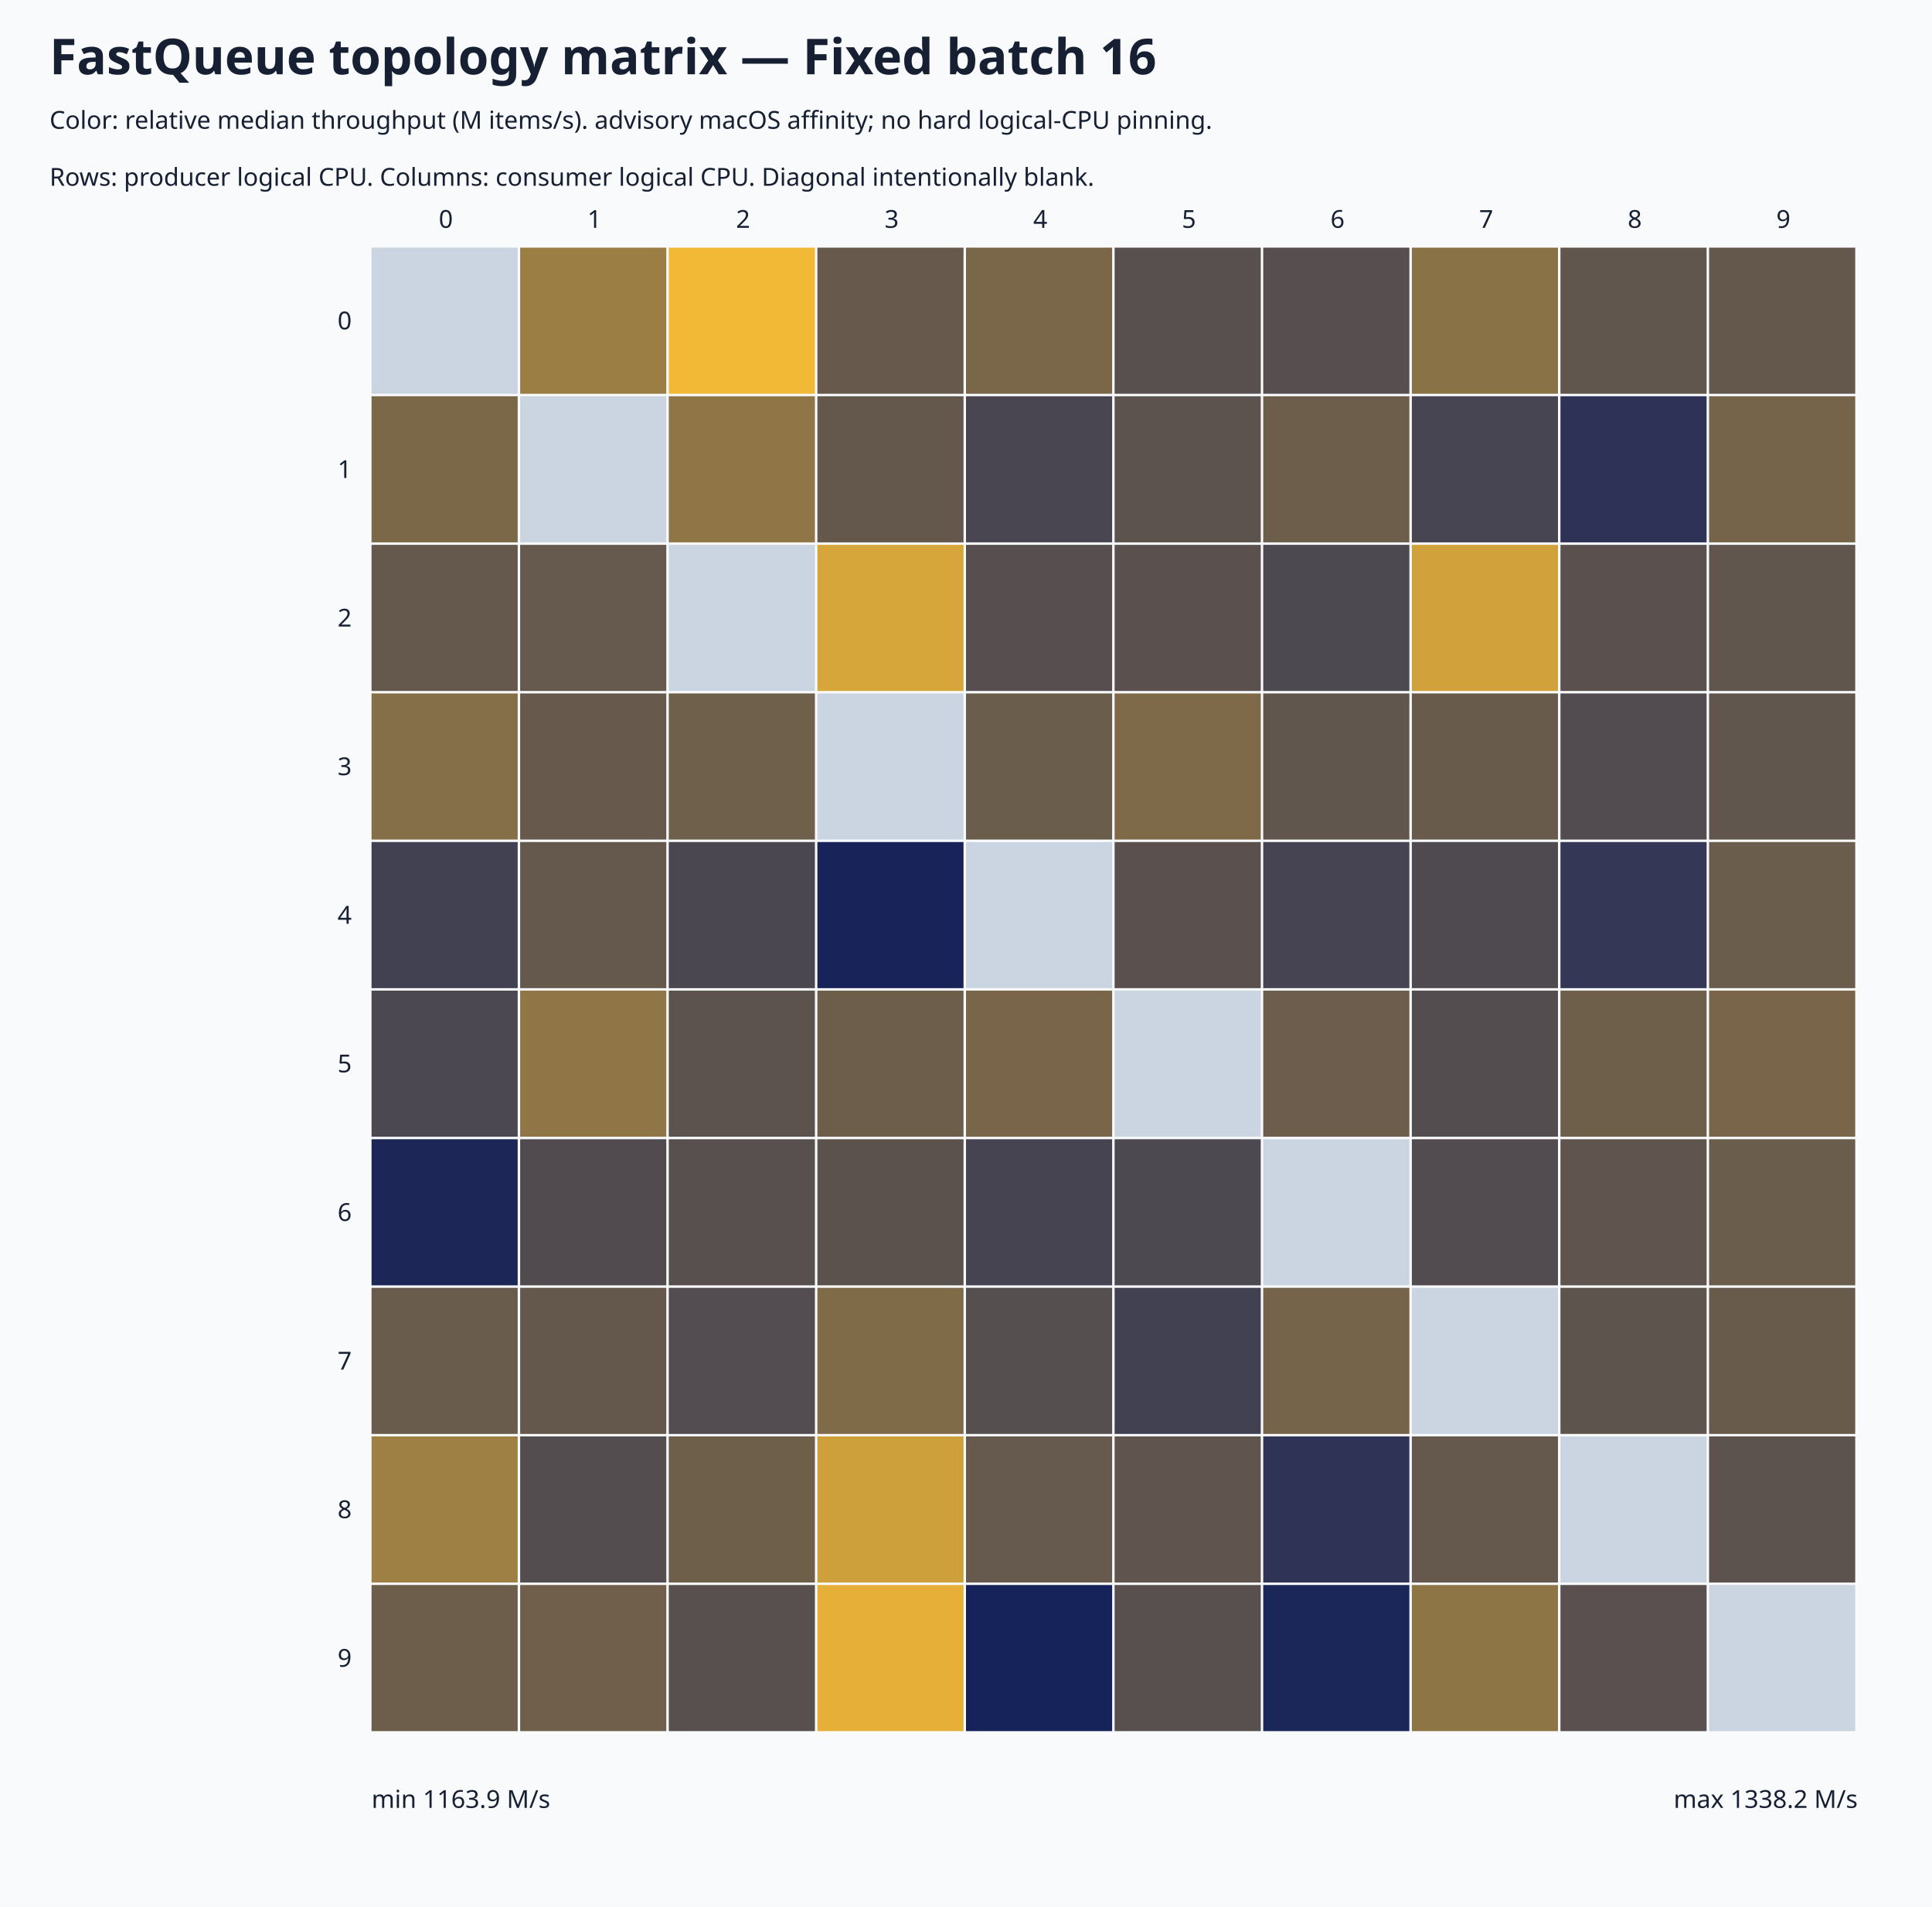
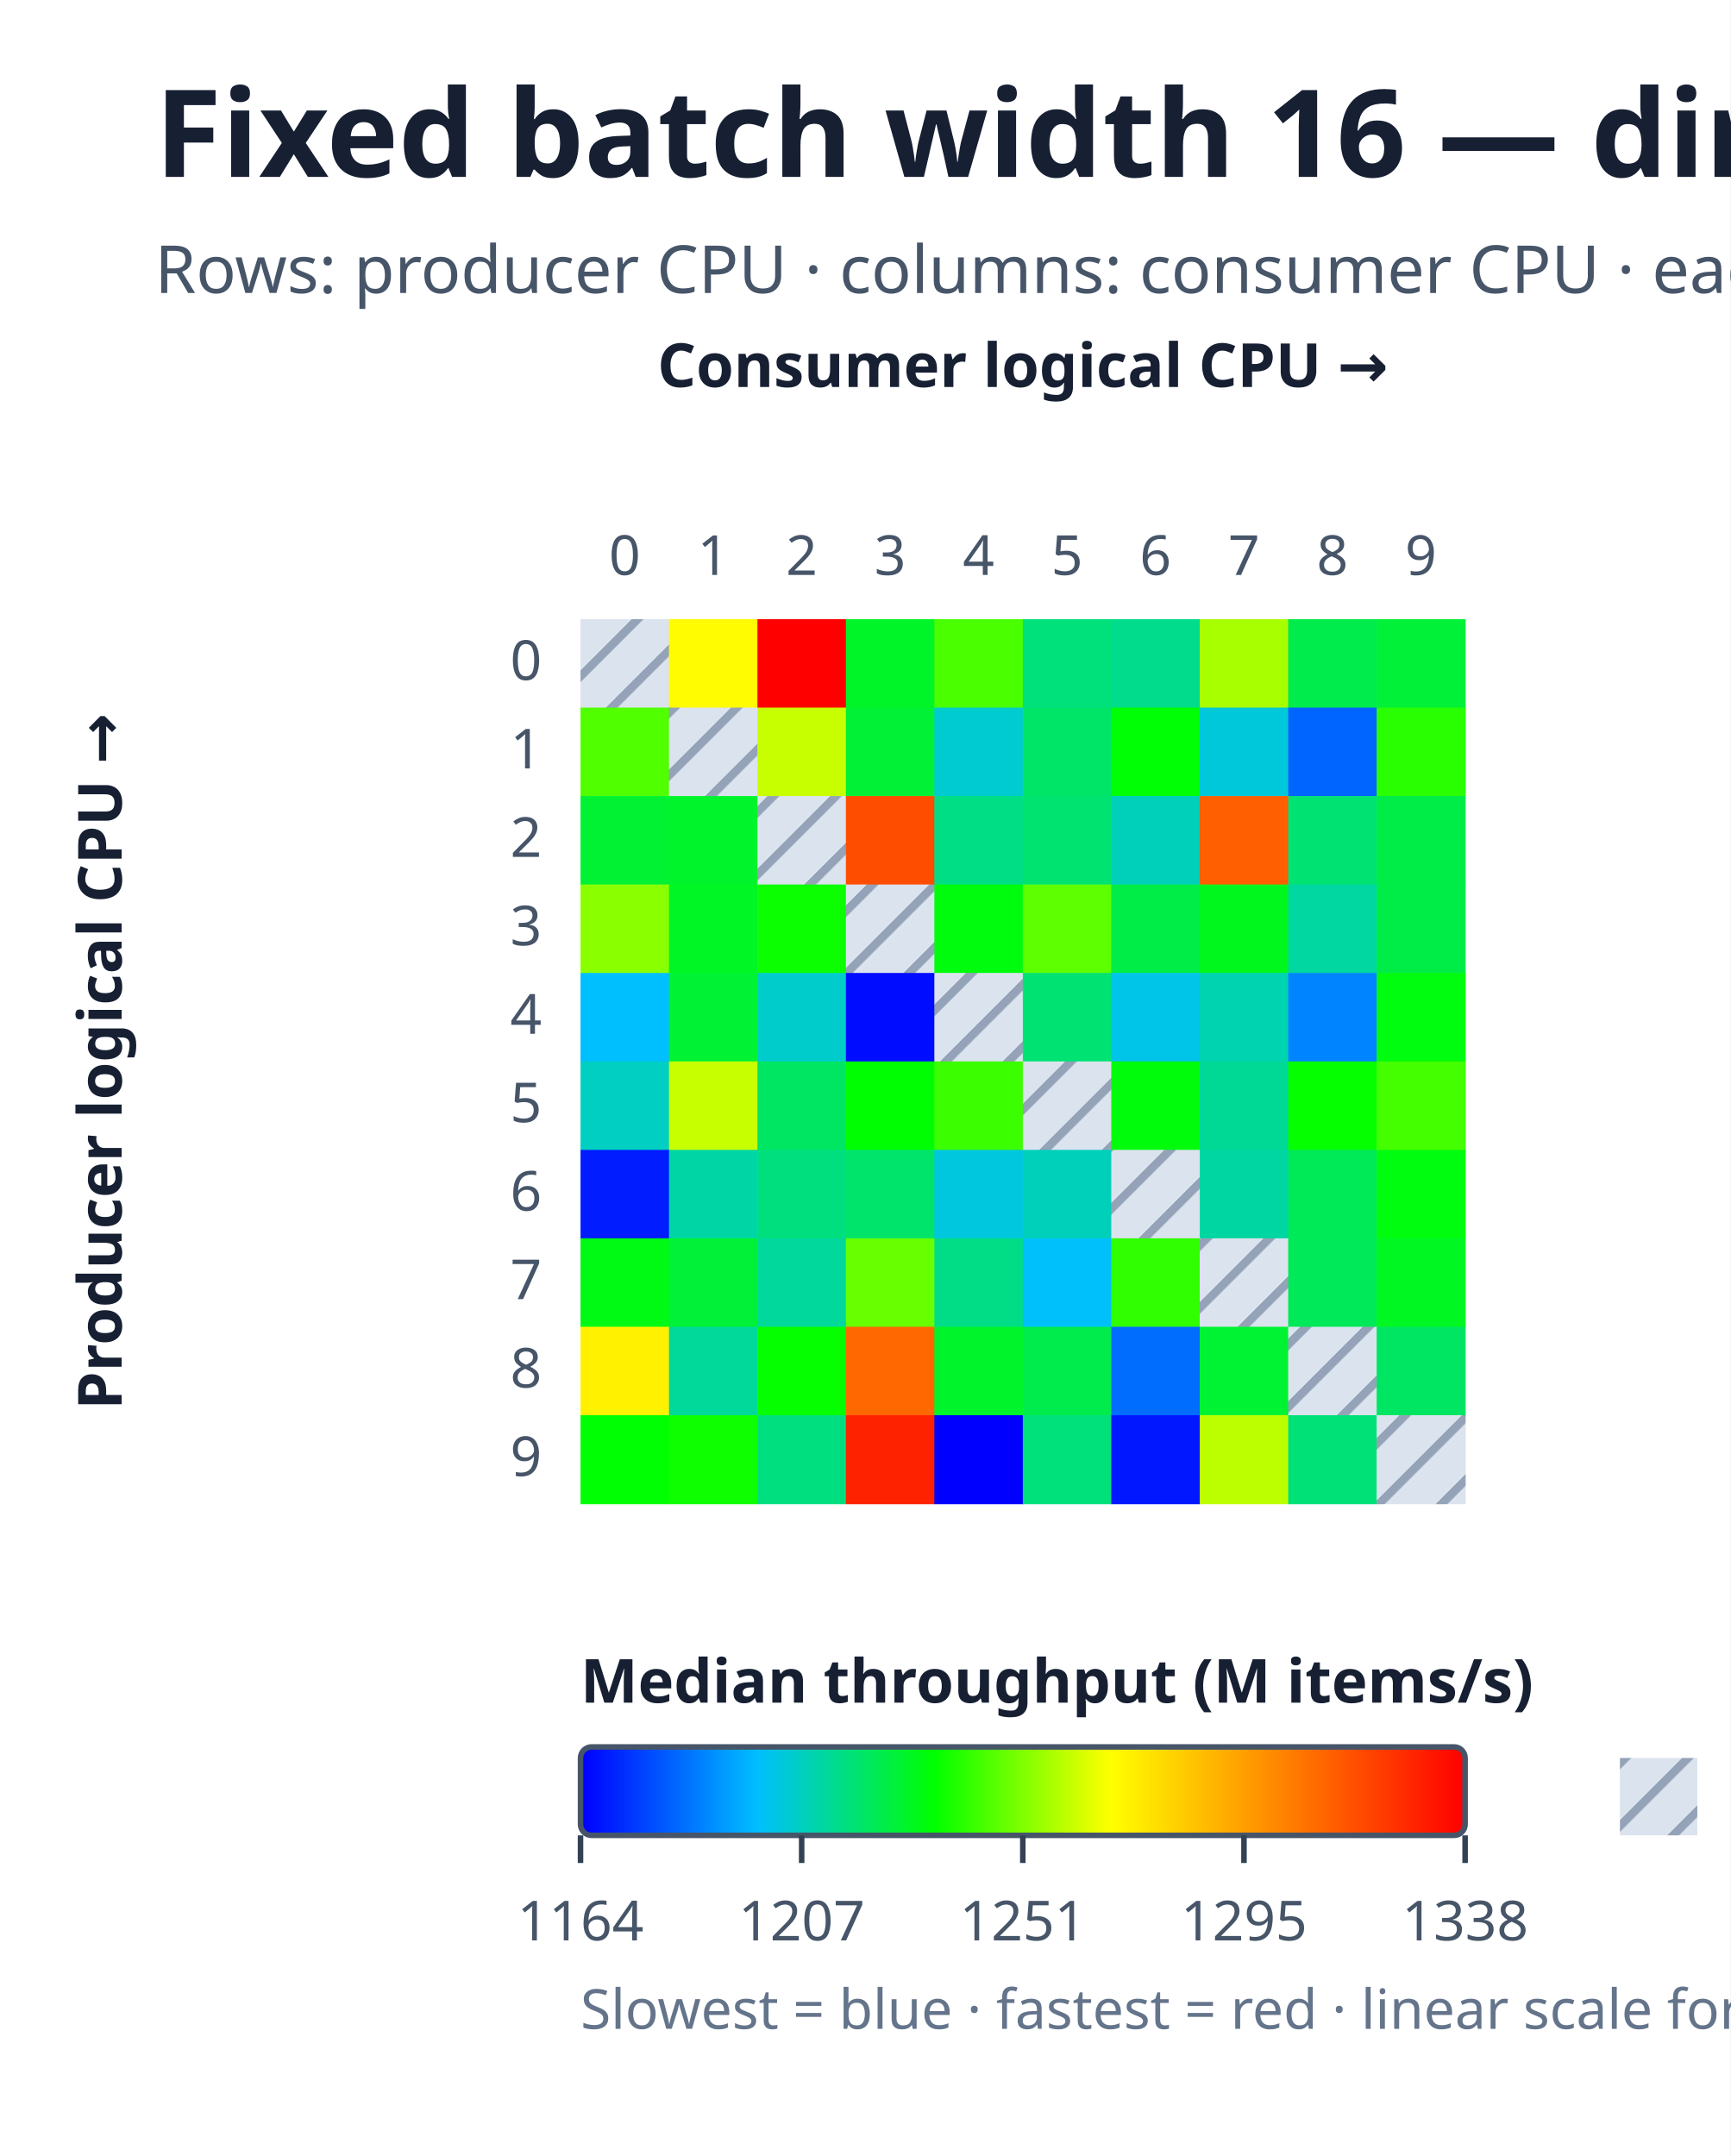
- <svg xmlns="http://www.w3.org/2000/svg" width="780" height="770" viewBox="0 0 780 770">
-   <style>text{font:12px sans-serif;fill:#172033}.small{font-size:10px}.title{font-size:20px;font-weight:bold}</style>
-   <rect width="100%" height="100%" fill="#f8fafc" />
-   <text x="20" y="30" class="title">FastQueue topology matrix — Fixed batch 16</text>
-   <text x="20" y="52" class="small">Color: relative median throughput (M items/s). advisory macOS affinity; no hard logical-CPU pinning.</text>
-   <text x="20" y="75" class="small">Rows: producer logical CPU. Columns: consumer logical CPU. Diagonal intentionally blank.</text>
-   <text x="180.0" y="92" text-anchor="middle" class="small">0</text>
-   <text x="142" y="133.0" text-anchor="end" class="small">0</text>
-   <text x="240.0" y="92" text-anchor="middle" class="small">1</text>
-   <text x="142" y="193.0" text-anchor="end" class="small">1</text>
-   <text x="300.0" y="92" text-anchor="middle" class="small">2</text>
-   <text x="142" y="253.0" text-anchor="end" class="small">2</text>
-   <text x="360.0" y="92" text-anchor="middle" class="small">3</text>
-   <text x="142" y="313.0" text-anchor="end" class="small">3</text>
-   <text x="420.0" y="92" text-anchor="middle" class="small">4</text>
-   <text x="142" y="373.0" text-anchor="end" class="small">4</text>
-   <text x="480.0" y="92" text-anchor="middle" class="small">5</text>
-   <text x="142" y="433.0" text-anchor="end" class="small">5</text>
-   <text x="540.0" y="92" text-anchor="middle" class="small">6</text>
-   <text x="142" y="493.0" text-anchor="end" class="small">6</text>
-   <text x="600.0" y="92" text-anchor="middle" class="small">7</text>
-   <text x="142" y="553.0" text-anchor="end" class="small">7</text>
-   <text x="660.0" y="92" text-anchor="middle" class="small">8</text>
-   <text x="142" y="613.0" text-anchor="end" class="small">8</text>
-   <text x="720.0" y="92" text-anchor="middle" class="small">9</text>
-   <text x="142" y="673.0" text-anchor="end" class="small">9</text>
-   <rect x="150" y="100" width="59" height="59" fill="#cbd5e1" />
-   <rect x="210" y="100" width="59" height="59" fill="rgb(155,126,68)" />
-   <rect x="270" y="100" width="59" height="59" fill="rgb(242,185,55)" />
-   <rect x="330" y="100" width="59" height="59" fill="rgb(103,90,77)" />
-   <rect x="390" y="100" width="59" height="59" fill="rgb(122,103,73)" />
-   <rect x="450" y="100" width="59" height="59" fill="rgb(88,80,79)" />
-   <rect x="510" y="100" width="59" height="59" fill="rgb(86,78,79)" />
-   <rect x="570" y="100" width="59" height="59" fill="rgb(138,114,71)" />
-   <rect x="630" y="100" width="59" height="59" fill="rgb(96,86,78)" />
-   <rect x="690" y="100" width="59" height="59" fill="rgb(100,88,77)" />
-   <rect x="150" y="160" width="59" height="59" fill="rgb(123,104,73)" />
-   <rect x="210" y="160" width="59" height="59" fill="#cbd5e1" />
-   <rect x="270" y="160" width="59" height="59" fill="rgb(144,118,70)" />
-   <rect x="330" y="160" width="59" height="59" fill="rgb(100,88,77)" />
-   <rect x="390" y="160" width="59" height="59" fill="rgb(74,70,81)" />
-   <rect x="450" y="160" width="59" height="59" fill="rgb(92,82,78)" />
-   <rect x="510" y="160" width="59" height="59" fill="rgb(109,94,76)" />
-   <rect x="570" y="160" width="59" height="59" fill="rgb(72,69,82)" />
-   <rect x="630" y="160" width="59" height="59" fill="rgb(45,50,86)" />
-   <rect x="690" y="160" width="59" height="59" fill="rgb(117,99,74)" />
-   <rect x="150" y="220" width="59" height="59" fill="rgb(101,88,77)" />
-   <rect x="210" y="220" width="59" height="59" fill="rgb(102,89,77)" />
-   <rect x="270" y="220" width="59" height="59" fill="#cbd5e1" />
-   <rect x="330" y="220" width="59" height="59" fill="rgb(215,166,59)" />
-   <rect x="390" y="220" width="59" height="59" fill="rgb(87,79,79)" />
-   <rect x="450" y="220" width="59" height="59" fill="rgb(90,81,79)" />
-   <rect x="510" y="220" width="59" height="59" fill="rgb(77,73,81)" />
-   <rect x="570" y="220" width="59" height="59" fill="rgb(209,162,60)" />
-   <rect x="630" y="220" width="59" height="59" fill="rgb(90,81,79)" />
-   <rect x="690" y="220" width="59" height="59" fill="rgb(97,86,77)" />
-   <rect x="150" y="280" width="59" height="59" fill="rgb(133,111,72)" />
-   <rect x="210" y="280" width="59" height="59" fill="rgb(103,90,77)" />
-   <rect x="270" y="280" width="59" height="59" fill="rgb(111,96,75)" />
-   <rect x="330" y="280" width="59" height="59" fill="#cbd5e1" />
-   <rect x="390" y="280" width="59" height="59" fill="rgb(107,93,76)" />
-   <rect x="450" y="280" width="59" height="59" fill="rgb(126,106,73)" />
-   <rect x="510" y="280" width="59" height="59" fill="rgb(97,86,77)" />
-   <rect x="570" y="280" width="59" height="59" fill="rgb(104,91,76)" />
-   <rect x="630" y="280" width="59" height="59" fill="rgb(82,76,80)" />
-   <rect x="690" y="280" width="59" height="59" fill="rgb(97,86,77)" />
-   <rect x="150" y="340" width="59" height="59" fill="rgb(66,65,82)" />
-   <rect x="210" y="340" width="59" height="59" fill="rgb(101,88,77)" />
-   <rect x="270" y="340" width="59" height="59" fill="rgb(74,71,81)" />
-   <rect x="330" y="340" width="59" height="59" fill="rgb(24,36,89)" />
-   <rect x="390" y="340" width="59" height="59" fill="#cbd5e1" />
-   <rect x="450" y="340" width="59" height="59" fill="rgb(90,81,79)" />
-   <rect x="510" y="340" width="59" height="59" fill="rgb(70,67,82)" />
-   <rect x="570" y="340" width="59" height="59" fill="rgb(79,74,80)" />
-   <rect x="630" y="340" width="59" height="59" fill="rgb(52,55,85)" />
-   <rect x="690" y="340" width="59" height="59" fill="rgb(107,93,76)" />
-   <rect x="150" y="400" width="59" height="59" fill="rgb(76,72,81)" />
-   <rect x="210" y="400" width="59" height="59" fill="rgb(144,118,70)" />
-   <rect x="270" y="400" width="59" height="59" fill="rgb(93,83,78)" />
-   <rect x="330" y="400" width="59" height="59" fill="rgb(109,94,76)" />
-   <rect x="390" y="400" width="59" height="59" fill="rgb(120,101,74)" />
-   <rect x="450" y="400" width="59" height="59" fill="#cbd5e1" />
-   <rect x="510" y="400" width="59" height="59" fill="rgb(108,93,76)" />
-   <rect x="570" y="400" width="59" height="59" fill="rgb(84,77,80)" />
-   <rect x="630" y="400" width="59" height="59" fill="rgb(110,95,75)" />
-   <rect x="690" y="400" width="59" height="59" fill="rgb(121,102,74)" />
-   <rect x="150" y="460" width="59" height="59" fill="rgb(28,39,88)" />
-   <rect x="210" y="460" width="59" height="59" fill="rgb(81,75,80)" />
-   <rect x="270" y="460" width="59" height="59" fill="rgb(88,80,79)" />
-   <rect x="330" y="460" width="59" height="59" fill="rgb(91,82,78)" />
-   <rect x="390" y="460" width="59" height="59" fill="rgb(71,68,82)" />
-   <rect x="450" y="460" width="59" height="59" fill="rgb(77,73,81)" />
-   <rect x="510" y="460" width="59" height="59" fill="#cbd5e1" />
-   <rect x="570" y="460" width="59" height="59" fill="rgb(82,75,80)" />
-   <rect x="630" y="460" width="59" height="59" fill="rgb(95,84,78)" />
-   <rect x="690" y="460" width="59" height="59" fill="rgb(107,93,76)" />
-   <rect x="150" y="520" width="59" height="59" fill="rgb(106,92,76)" />
-   <rect x="210" y="520" width="59" height="59" fill="rgb(100,88,77)" />
-   <rect x="270" y="520" width="59" height="59" fill="rgb(83,76,80)" />
-   <rect x="330" y="520" width="59" height="59" fill="rgb(128,107,73)" />
-   <rect x="390" y="520" width="59" height="59" fill="rgb(86,79,79)" />
-   <rect x="450" y="520" width="59" height="59" fill="rgb(66,65,82)" />
-   <rect x="510" y="520" width="59" height="59" fill="rgb(118,100,74)" />
-   <rect x="570" y="520" width="59" height="59" fill="#cbd5e1" />
-   <rect x="630" y="520" width="59" height="59" fill="rgb(94,84,78)" />
-   <rect x="690" y="520" width="59" height="59" fill="rgb(104,91,76)" />
-   <rect x="150" y="580" width="59" height="59" fill="rgb(158,128,68)" />
-   <rect x="210" y="580" width="59" height="59" fill="rgb(83,77,80)" />
-   <rect x="270" y="580" width="59" height="59" fill="rgb(110,95,75)" />
-   <rect x="330" y="580" width="59" height="59" fill="rgb(205,160,60)" />
-   <rect x="390" y="580" width="59" height="59" fill="rgb(102,89,77)" />
-   <rect x="450" y="580" width="59" height="59" fill="rgb(96,85,78)" />
-   <rect x="510" y="580" width="59" height="59" fill="rgb(47,52,86)" />
-   <rect x="570" y="580" width="59" height="59" fill="rgb(101,89,77)" />
-   <rect x="630" y="580" width="59" height="59" fill="#cbd5e1" />
-   <rect x="690" y="580" width="59" height="59" fill="rgb(93,83,78)" />
-   <rect x="150" y="640" width="59" height="59" fill="rgb(109,94,76)" />
-   <rect x="210" y="640" width="59" height="59" fill="rgb(112,96,75)" />
-   <rect x="270" y="640" width="59" height="59" fill="rgb(88,80,79)" />
-   <rect x="330" y="640" width="59" height="59" fill="rgb(230,176,56)" />
-   <rect x="390" y="640" width="59" height="59" fill="rgb(22,35,90)" />
-   <rect x="450" y="640" width="59" height="59" fill="rgb(88,80,79)" />
-   <rect x="510" y="640" width="59" height="59" fill="rgb(27,38,89)" />
-   <rect x="570" y="640" width="59" height="59" fill="rgb(142,117,70)" />
-   <rect x="630" y="640" width="59" height="59" fill="rgb(89,80,79)" />
-   <rect x="690" y="640" width="59" height="59" fill="#cbd5e1" />
-   <text x="150" y="730" class="small">min 1163.9 M/s</text>
-   <text x="750" y="730" text-anchor="end" class="small">max 1338.2 M/s</text>
+ <svg xmlns="http://www.w3.org/2000/svg" width="313" height="390" viewBox="0 0 313 390" role="img" aria-label="Fixed batch width 16 — directed CPU-pair throughput">
+   <style>text{font-family:ui-sans-serif,system-ui,sans-serif;fill:#172033}.title{font-size:22px;font-weight:700}.subtitle{font-size:12px;fill:#475569}.axis{font-size:11px;font-weight:600}.tick{font-size:10px;fill:#475569}.note{font-size:10px;fill:#64748b}.legend-label{font-size:11px;font-weight:600}</style>
+   <rect width="100%" height="100%" fill="#ffffff" />
+   <defs>
+     <linearGradient id="throughput-rainbow" x1="0" x2="1" y1="0" y2="0">
+       <stop offset="0%" stop-color="#0000ff" />
+       <stop offset="20%" stop-color="#00bfff" />
+       <stop offset="40%" stop-color="#00ff00" />
+       <stop offset="60%" stop-color="#ffff00" />
+       <stop offset="80%" stop-color="#ff7f00" />
+       <stop offset="100%" stop-color="#ff0000" />
+     </linearGradient>
+     <pattern id="self-pair" width="8" height="8" patternUnits="userSpaceOnUse" patternTransform="rotate(45)">
+       <rect width="8" height="8" fill="#dbe3ee" />
+       <line x1="0" y1="0" x2="0" y2="8" stroke="#94a3b8" stroke-width="3" />
+     </pattern>
+   </defs>
+   <text x="28" y="32" class="title">Fixed batch width 16 — directed CPU-pair throughput</text>
+   <text x="28" y="53" class="subtitle">Rows: producer CPU · columns: consumer CPU · each cell: median M items/s. advisory macOS affinity; no hard logical-CPU pinning.</text>
+   <text x="185.0" y="70" text-anchor="middle" class="axis">Consumer logical CPU →</text>
+   <text x="22" y="192.0" transform="rotate(-90 22 192.0)" text-anchor="middle" class="axis">Producer logical CPU →</text>
+   <text x="113.0" y="104" text-anchor="middle" class="tick">0</text>
+   <text x="98" y="123.0" text-anchor="end" class="tick">0</text>
+   <text x="129.0" y="104" text-anchor="middle" class="tick">1</text>
+   <text x="98" y="139.0" text-anchor="end" class="tick">1</text>
+   <text x="145.0" y="104" text-anchor="middle" class="tick">2</text>
+   <text x="98" y="155.0" text-anchor="end" class="tick">2</text>
+   <text x="161.0" y="104" text-anchor="middle" class="tick">3</text>
+   <text x="98" y="171.0" text-anchor="end" class="tick">3</text>
+   <text x="177.0" y="104" text-anchor="middle" class="tick">4</text>
+   <text x="98" y="187.0" text-anchor="end" class="tick">4</text>
+   <text x="193.0" y="104" text-anchor="middle" class="tick">5</text>
+   <text x="98" y="203.0" text-anchor="end" class="tick">5</text>
+   <text x="209.0" y="104" text-anchor="middle" class="tick">6</text>
+   <text x="98" y="219.0" text-anchor="end" class="tick">6</text>
+   <text x="225.0" y="104" text-anchor="middle" class="tick">7</text>
+   <text x="98" y="235.0" text-anchor="end" class="tick">7</text>
+   <text x="241.0" y="104" text-anchor="middle" class="tick">8</text>
+   <text x="98" y="251.0" text-anchor="end" class="tick">8</text>
+   <text x="257.0" y="104" text-anchor="middle" class="tick">9</text>
+   <text x="98" y="267.0" text-anchor="end" class="tick">9</text>
+   <rect x="105" y="112" width="16.1" height="16.1" fill="url(#self-pair)" />
+   <rect x="121" y="112" width="16.1" height="16.1" fill="rgb(255,251,0)" />
+   <rect x="137" y="112" width="16.1" height="16.1" fill="rgb(255,0,0)" />
+   <rect x="153" y="112" width="16.1" height="16.1" fill="rgb(0,245,40)" />
+   <rect x="169" y="112" width="16.1" height="16.1" fill="rgb(74,255,0)" />
+   <rect x="185" y="112" width="16.1" height="16.1" fill="rgb(0,224,123)" />
+   <rect x="201" y="112" width="16.1" height="16.1" fill="rgb(0,220,139)" />
+   <rect x="217" y="112" width="16.1" height="16.1" fill="rgb(167,255,0)" />
+   <rect x="233" y="112" width="16.1" height="16.1" fill="rgb(0,236,76)" />
+   <rect x="249" y="112" width="16.1" height="16.1" fill="rgb(0,241,56)" />
+   <rect x="105" y="128" width="16.1" height="16.1" fill="rgb(80,255,0)" />
+   <rect x="121" y="128" width="16.1" height="16.1" fill="url(#self-pair)" />
+   <rect x="137" y="128" width="16.1" height="16.1" fill="rgb(200,255,0)" />
+   <rect x="153" y="128" width="16.1" height="16.1" fill="rgb(0,241,54)" />
+   <rect x="169" y="128" width="16.1" height="16.1" fill="rgb(0,203,208)" />
+   <rect x="185" y="128" width="16.1" height="16.1" fill="rgb(0,229,104)" />
+   <rect x="201" y="128" width="16.1" height="16.1" fill="rgb(0,254,5)" />
+   <rect x="217" y="128" width="16.1" height="16.1" fill="rgb(0,200,219)" />
+   <rect x="233" y="128" width="16.1" height="16.1" fill="rgb(0,100,255)" />
+   <rect x="249" y="128" width="16.1" height="16.1" fill="rgb(41,255,0)" />
+   <rect x="105" y="144" width="16.1" height="16.1" fill="rgb(0,242,51)" />
+   <rect x="121" y="144" width="16.1" height="16.1" fill="rgb(0,244,44)" />
+   <rect x="137" y="144" width="16.1" height="16.1" fill="url(#self-pair)" />
+   <rect x="153" y="144" width="16.1" height="16.1" fill="rgb(255,77,0)" />
+   <rect x="169" y="144" width="16.1" height="16.1" fill="rgb(0,222,133)" />
+   <rect x="185" y="144" width="16.1" height="16.1" fill="rgb(0,227,112)" />
+   <rect x="201" y="144" width="16.1" height="16.1" fill="rgb(0,208,186)" />
+   <rect x="217" y="144" width="16.1" height="16.1" fill="rgb(255,95,0)" />
+   <rect x="233" y="144" width="16.1" height="16.1" fill="rgb(0,226,114)" />
+   <rect x="249" y="144" width="16.1" height="16.1" fill="rgb(0,237,72)" />
+   <rect x="105" y="160" width="16.1" height="16.1" fill="rgb(138,255,0)" />
+   <rect x="121" y="160" width="16.1" height="16.1" fill="rgb(0,246,37)" />
+   <rect x="137" y="160" width="16.1" height="16.1" fill="rgb(11,255,0)" />
+   <rect x="153" y="160" width="16.1" height="16.1" fill="url(#self-pair)" />
+   <rect x="169" y="160" width="16.1" height="16.1" fill="rgb(0,252,13)" />
+   <rect x="185" y="160" width="16.1" height="16.1" fill="rgb(94,255,0)" />
+   <rect x="201" y="160" width="16.1" height="16.1" fill="rgb(0,237,72)" />
+   <rect x="217" y="160" width="16.1" height="16.1" fill="rgb(0,247,30)" />
+   <rect x="233" y="160" width="16.1" height="16.1" fill="rgb(0,215,161)" />
+   <rect x="249" y="160" width="16.1" height="16.1" fill="rgb(0,237,71)" />
+   <rect x="105" y="176" width="16.1" height="16.1" fill="rgb(0,191,255)" />
+   <rect x="121" y="176" width="16.1" height="16.1" fill="rgb(0,242,52)" />
+   <rect x="137" y="176" width="16.1" height="16.1" fill="rgb(0,204,204)" />
+   <rect x="153" y="176" width="16.1" height="16.1" fill="rgb(0,12,255)" />
+   <rect x="169" y="176" width="16.1" height="16.1" fill="url(#self-pair)" />
+   <rect x="185" y="176" width="16.1" height="16.1" fill="rgb(0,226,114)" />
+   <rect x="201" y="176" width="16.1" height="16.1" fill="rgb(0,197,232)" />
+   <rect x="217" y="176" width="16.1" height="16.1" fill="rgb(0,211,176)" />
+   <rect x="233" y="176" width="16.1" height="16.1" fill="rgb(0,132,255)" />
+   <rect x="249" y="176" width="16.1" height="16.1" fill="rgb(0,252,14)" />
+   <rect x="105" y="192" width="16.1" height="16.1" fill="rgb(0,207,193)" />
+   <rect x="121" y="192" width="16.1" height="16.1" fill="rgb(199,255,0)" />
+   <rect x="137" y="192" width="16.1" height="16.1" fill="rgb(0,230,98)" />
+   <rect x="153" y="192" width="16.1" height="16.1" fill="rgb(0,254,3)" />
+   <rect x="169" y="192" width="16.1" height="16.1" fill="rgb(59,255,0)" />
+   <rect x="185" y="192" width="16.1" height="16.1" fill="url(#self-pair)" />
+   <rect x="201" y="192" width="16.1" height="16.1" fill="rgb(0,252,11)" />
+   <rect x="217" y="192" width="16.1" height="16.1" fill="rgb(0,217,150)" />
+   <rect x="233" y="192" width="16.1" height="16.1" fill="rgb(5,255,0)" />
+   <rect x="249" y="192" width="16.1" height="16.1" fill="rgb(68,255,0)" />
+   <rect x="105" y="208" width="16.1" height="16.1" fill="rgb(0,28,255)" />
+   <rect x="121" y="208" width="16.1" height="16.1" fill="rgb(0,214,165)" />
+   <rect x="137" y="208" width="16.1" height="16.1" fill="rgb(0,223,126)" />
+   <rect x="153" y="208" width="16.1" height="16.1" fill="rgb(0,228,108)" />
+   <rect x="169" y="208" width="16.1" height="16.1" fill="rgb(0,199,222)" />
+   <rect x="185" y="208" width="16.1" height="16.1" fill="rgb(0,208,186)" />
+   <rect x="201" y="208" width="16.1" height="16.1" fill="url(#self-pair)" />
+   <rect x="217" y="208" width="16.1" height="16.1" fill="rgb(0,214,162)" />
+   <rect x="233" y="208" width="16.1" height="16.1" fill="rgb(0,233,87)" />
+   <rect x="249" y="208" width="16.1" height="16.1" fill="rgb(0,252,14)" />
+   <rect x="105" y="224" width="16.1" height="16.1" fill="rgb(0,250,20)" />
+   <rect x="121" y="224" width="16.1" height="16.1" fill="rgb(0,241,55)" />
+   <rect x="137" y="224" width="16.1" height="16.1" fill="rgb(0,216,156)" />
+   <rect x="153" y="224" width="16.1" height="16.1" fill="rgb(104,255,0)" />
+   <rect x="169" y="224" width="16.1" height="16.1" fill="rgb(0,221,134)" />
+   <rect x="185" y="224" width="16.1" height="16.1" fill="rgb(0,192,252)" />
+   <rect x="201" y="224" width="16.1" height="16.1" fill="rgb(47,255,0)" />
+   <rect x="217" y="224" width="16.1" height="16.1" fill="url(#self-pair)" />
+   <rect x="233" y="224" width="16.1" height="16.1" fill="rgb(0,233,88)" />
+   <rect x="249" y="224" width="16.1" height="16.1" fill="rgb(0,247,34)" />
+   <rect x="105" y="240" width="16.1" height="16.1" fill="rgb(255,241,0)" />
+   <rect x="121" y="240" width="16.1" height="16.1" fill="rgb(0,217,153)" />
+   <rect x="137" y="240" width="16.1" height="16.1" fill="rgb(5,255,0)" />
+   <rect x="153" y="240" width="16.1" height="16.1" fill="rgb(255,104,0)" />
+   <rect x="169" y="240" width="16.1" height="16.1" fill="rgb(0,244,43)" />
+   <rect x="185" y="240" width="16.1" height="16.1" fill="rgb(0,236,77)" />
+   <rect x="201" y="240" width="16.1" height="16.1" fill="rgb(0,109,255)" />
+   <rect x="217" y="240" width="16.1" height="16.1" fill="rgb(0,243,50)" />
+   <rect x="233" y="240" width="16.1" height="16.1" fill="url(#self-pair)" />
+   <rect x="249" y="240" width="16.1" height="16.1" fill="rgb(0,230,98)" />
+   <rect x="105" y="256" width="16.1" height="16.1" fill="rgb(0,255,2)" />
+   <rect x="121" y="256" width="16.1" height="16.1" fill="rgb(13,255,0)" />
+   <rect x="137" y="256" width="16.1" height="16.1" fill="rgb(0,223,127)" />
+   <rect x="153" y="256" width="16.1" height="16.1" fill="rgb(255,34,0)" />
+   <rect x="169" y="256" width="16.1" height="16.1" fill="rgb(0,0,255)" />
+   <rect x="185" y="256" width="16.1" height="16.1" fill="rgb(0,224,123)" />
+   <rect x="201" y="256" width="16.1" height="16.1" fill="rgb(0,23,255)" />
+   <rect x="217" y="256" width="16.1" height="16.1" fill="rgb(188,255,0)" />
+   <rect x="233" y="256" width="16.1" height="16.1" fill="rgb(0,225,119)" />
+   <rect x="249" y="256" width="16.1" height="16.1" fill="url(#self-pair)" />
+   <text x="105" y="308" class="legend-label">Median throughput (M items/s)</text>
+   <rect x="105" y="316" width="160" height="16" rx="2" fill="url(#throughput-rainbow)" stroke="#475569" />
+   <line x1="105" y1="332" x2="105" y2="337" stroke="#334155" />
+   <text x="105" y="351" text-anchor="middle" class="tick">1164</text>
+   <line x1="145.0" y1="332" x2="145.0" y2="337" stroke="#334155" />
+   <text x="145.0" y="351" text-anchor="middle" class="tick">1207</text>
+   <line x1="185.0" y1="332" x2="185.0" y2="337" stroke="#334155" />
+   <text x="185.0" y="351" text-anchor="middle" class="tick">1251</text>
+   <line x1="225.0" y1="332" x2="225.0" y2="337" stroke="#334155" />
+   <text x="225.0" y="351" text-anchor="middle" class="tick">1295</text>
+   <line x1="265" y1="332" x2="265" y2="337" stroke="#334155" />
+   <text x="265" y="351" text-anchor="middle" class="tick">1338</text>
+   <text x="105" y="367" class="note">Slowest = blue · fastest = red · linear scale for this view</text>
+   <rect x="293" y="318" width="14" height="14" fill="url(#self-pair)" />
+   <text x="313" y="330" class="note">self pair excluded</text>
</svg>
